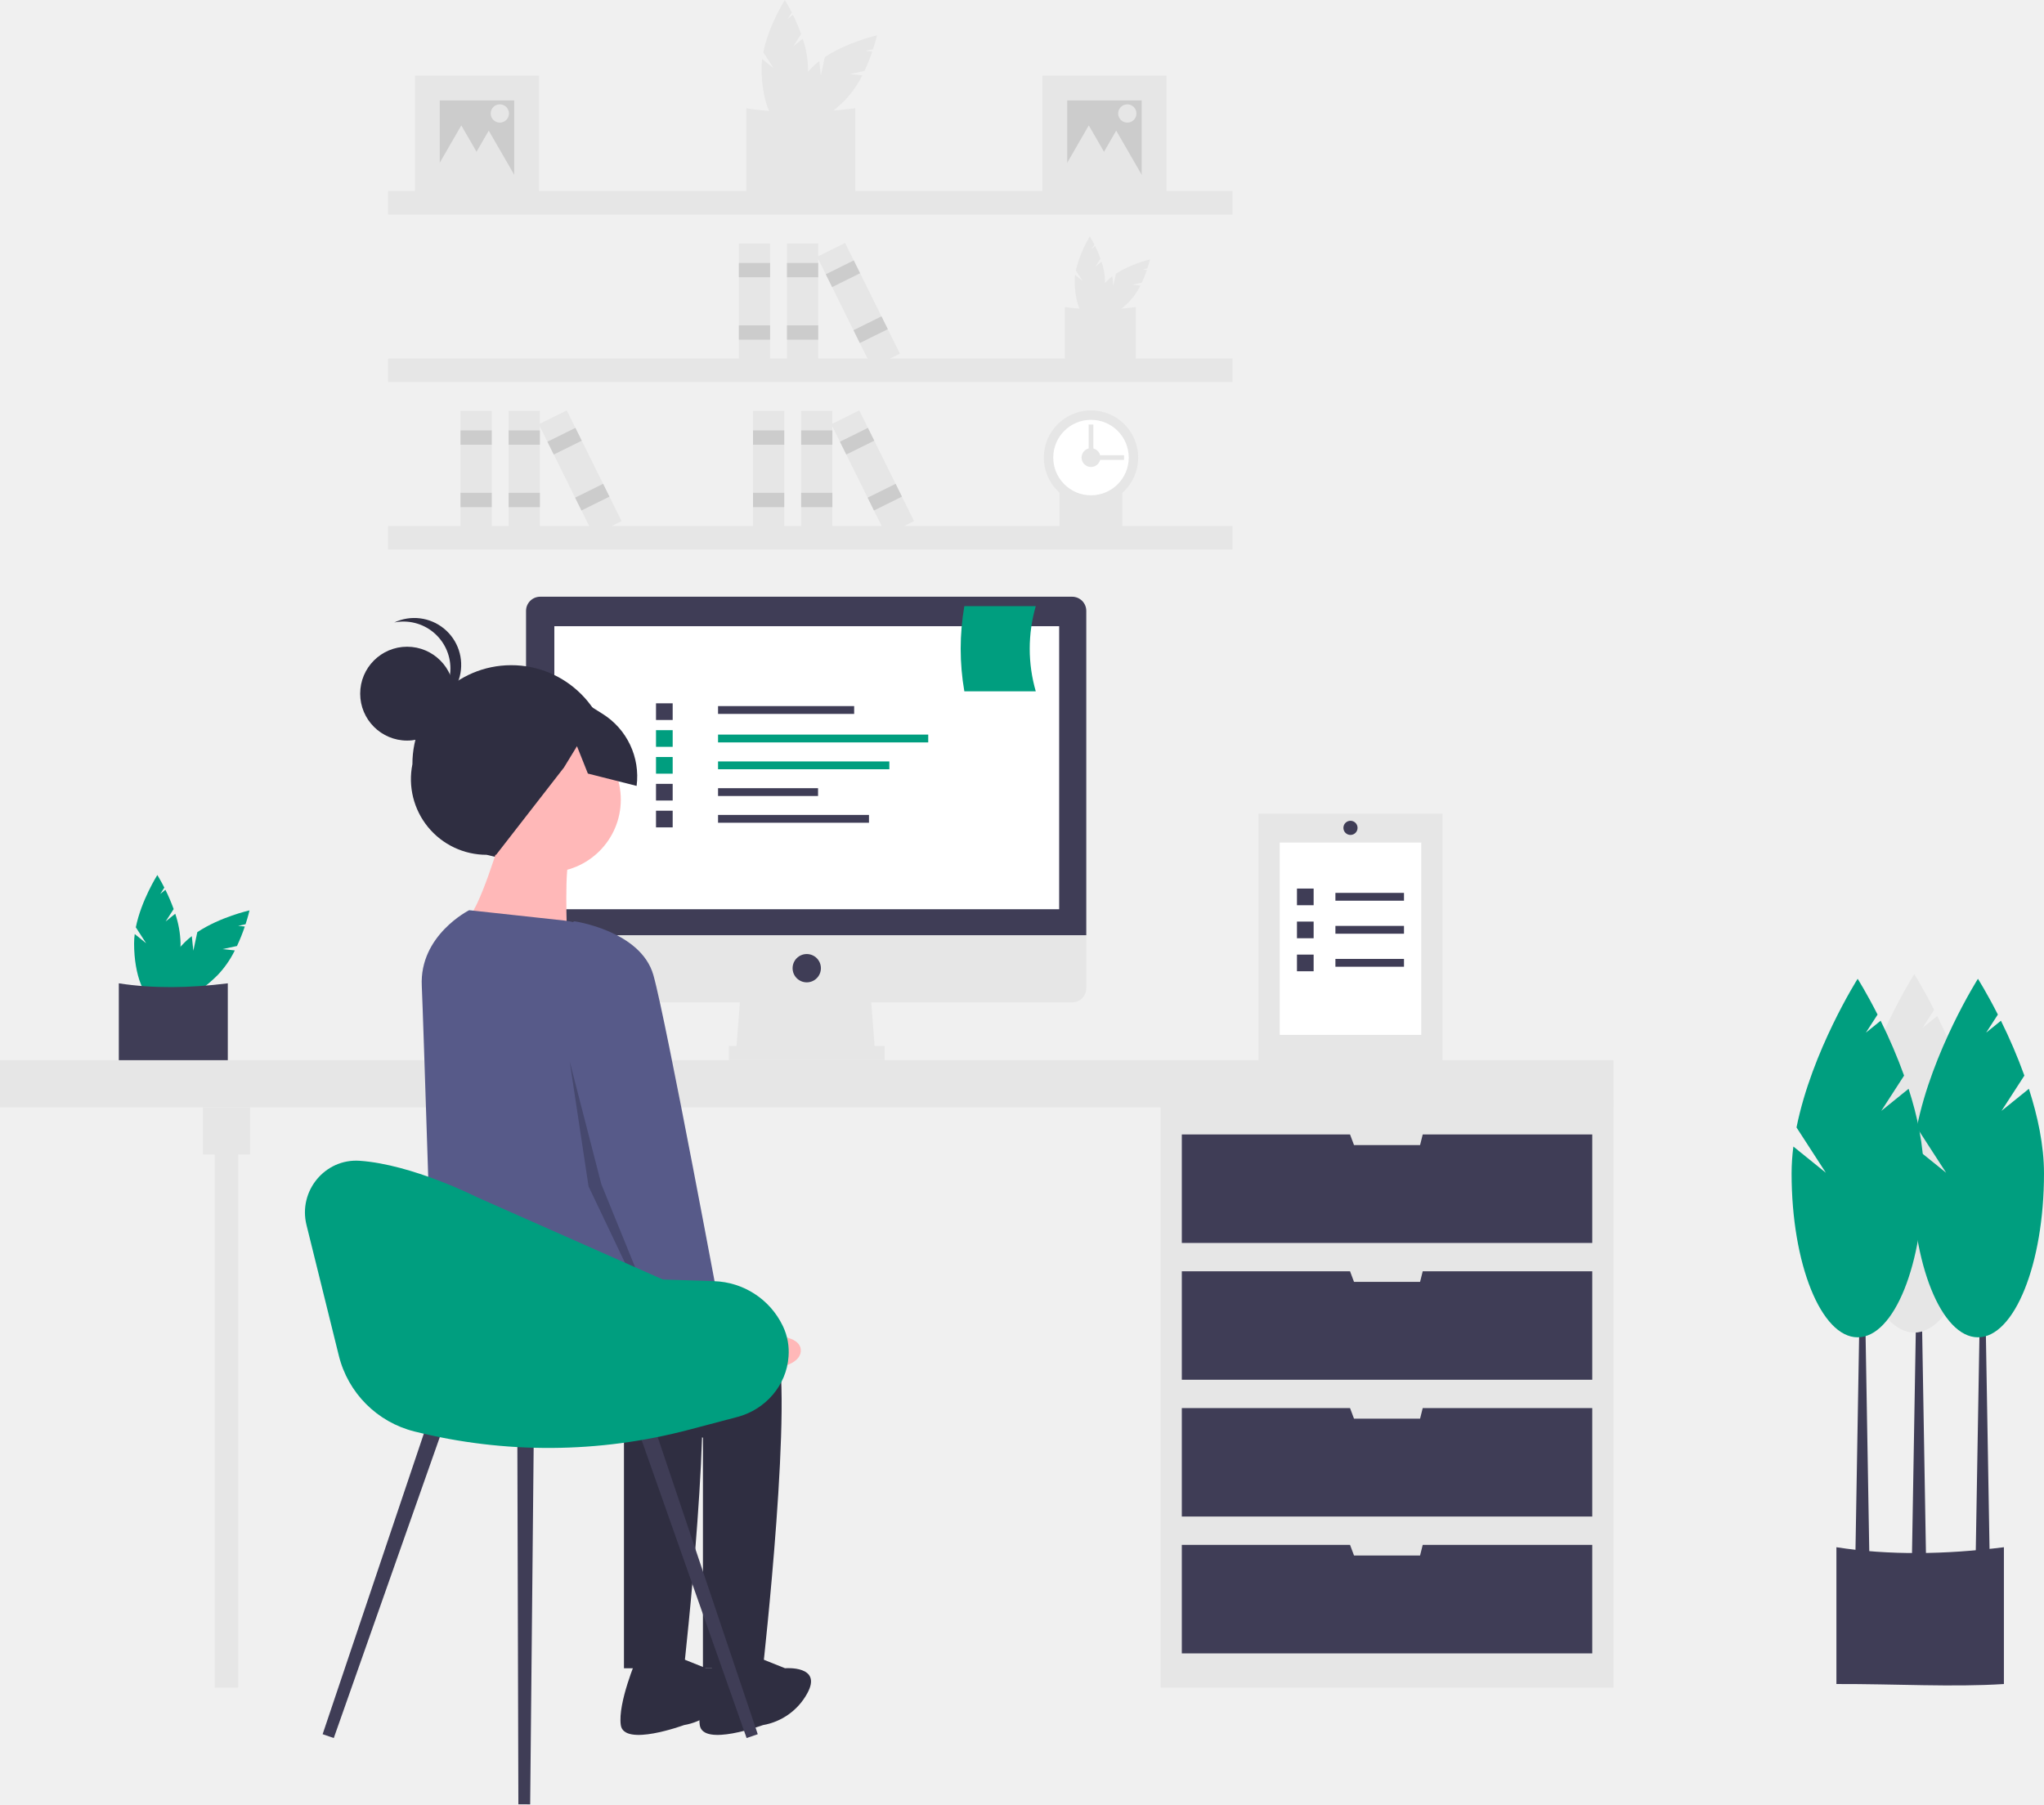
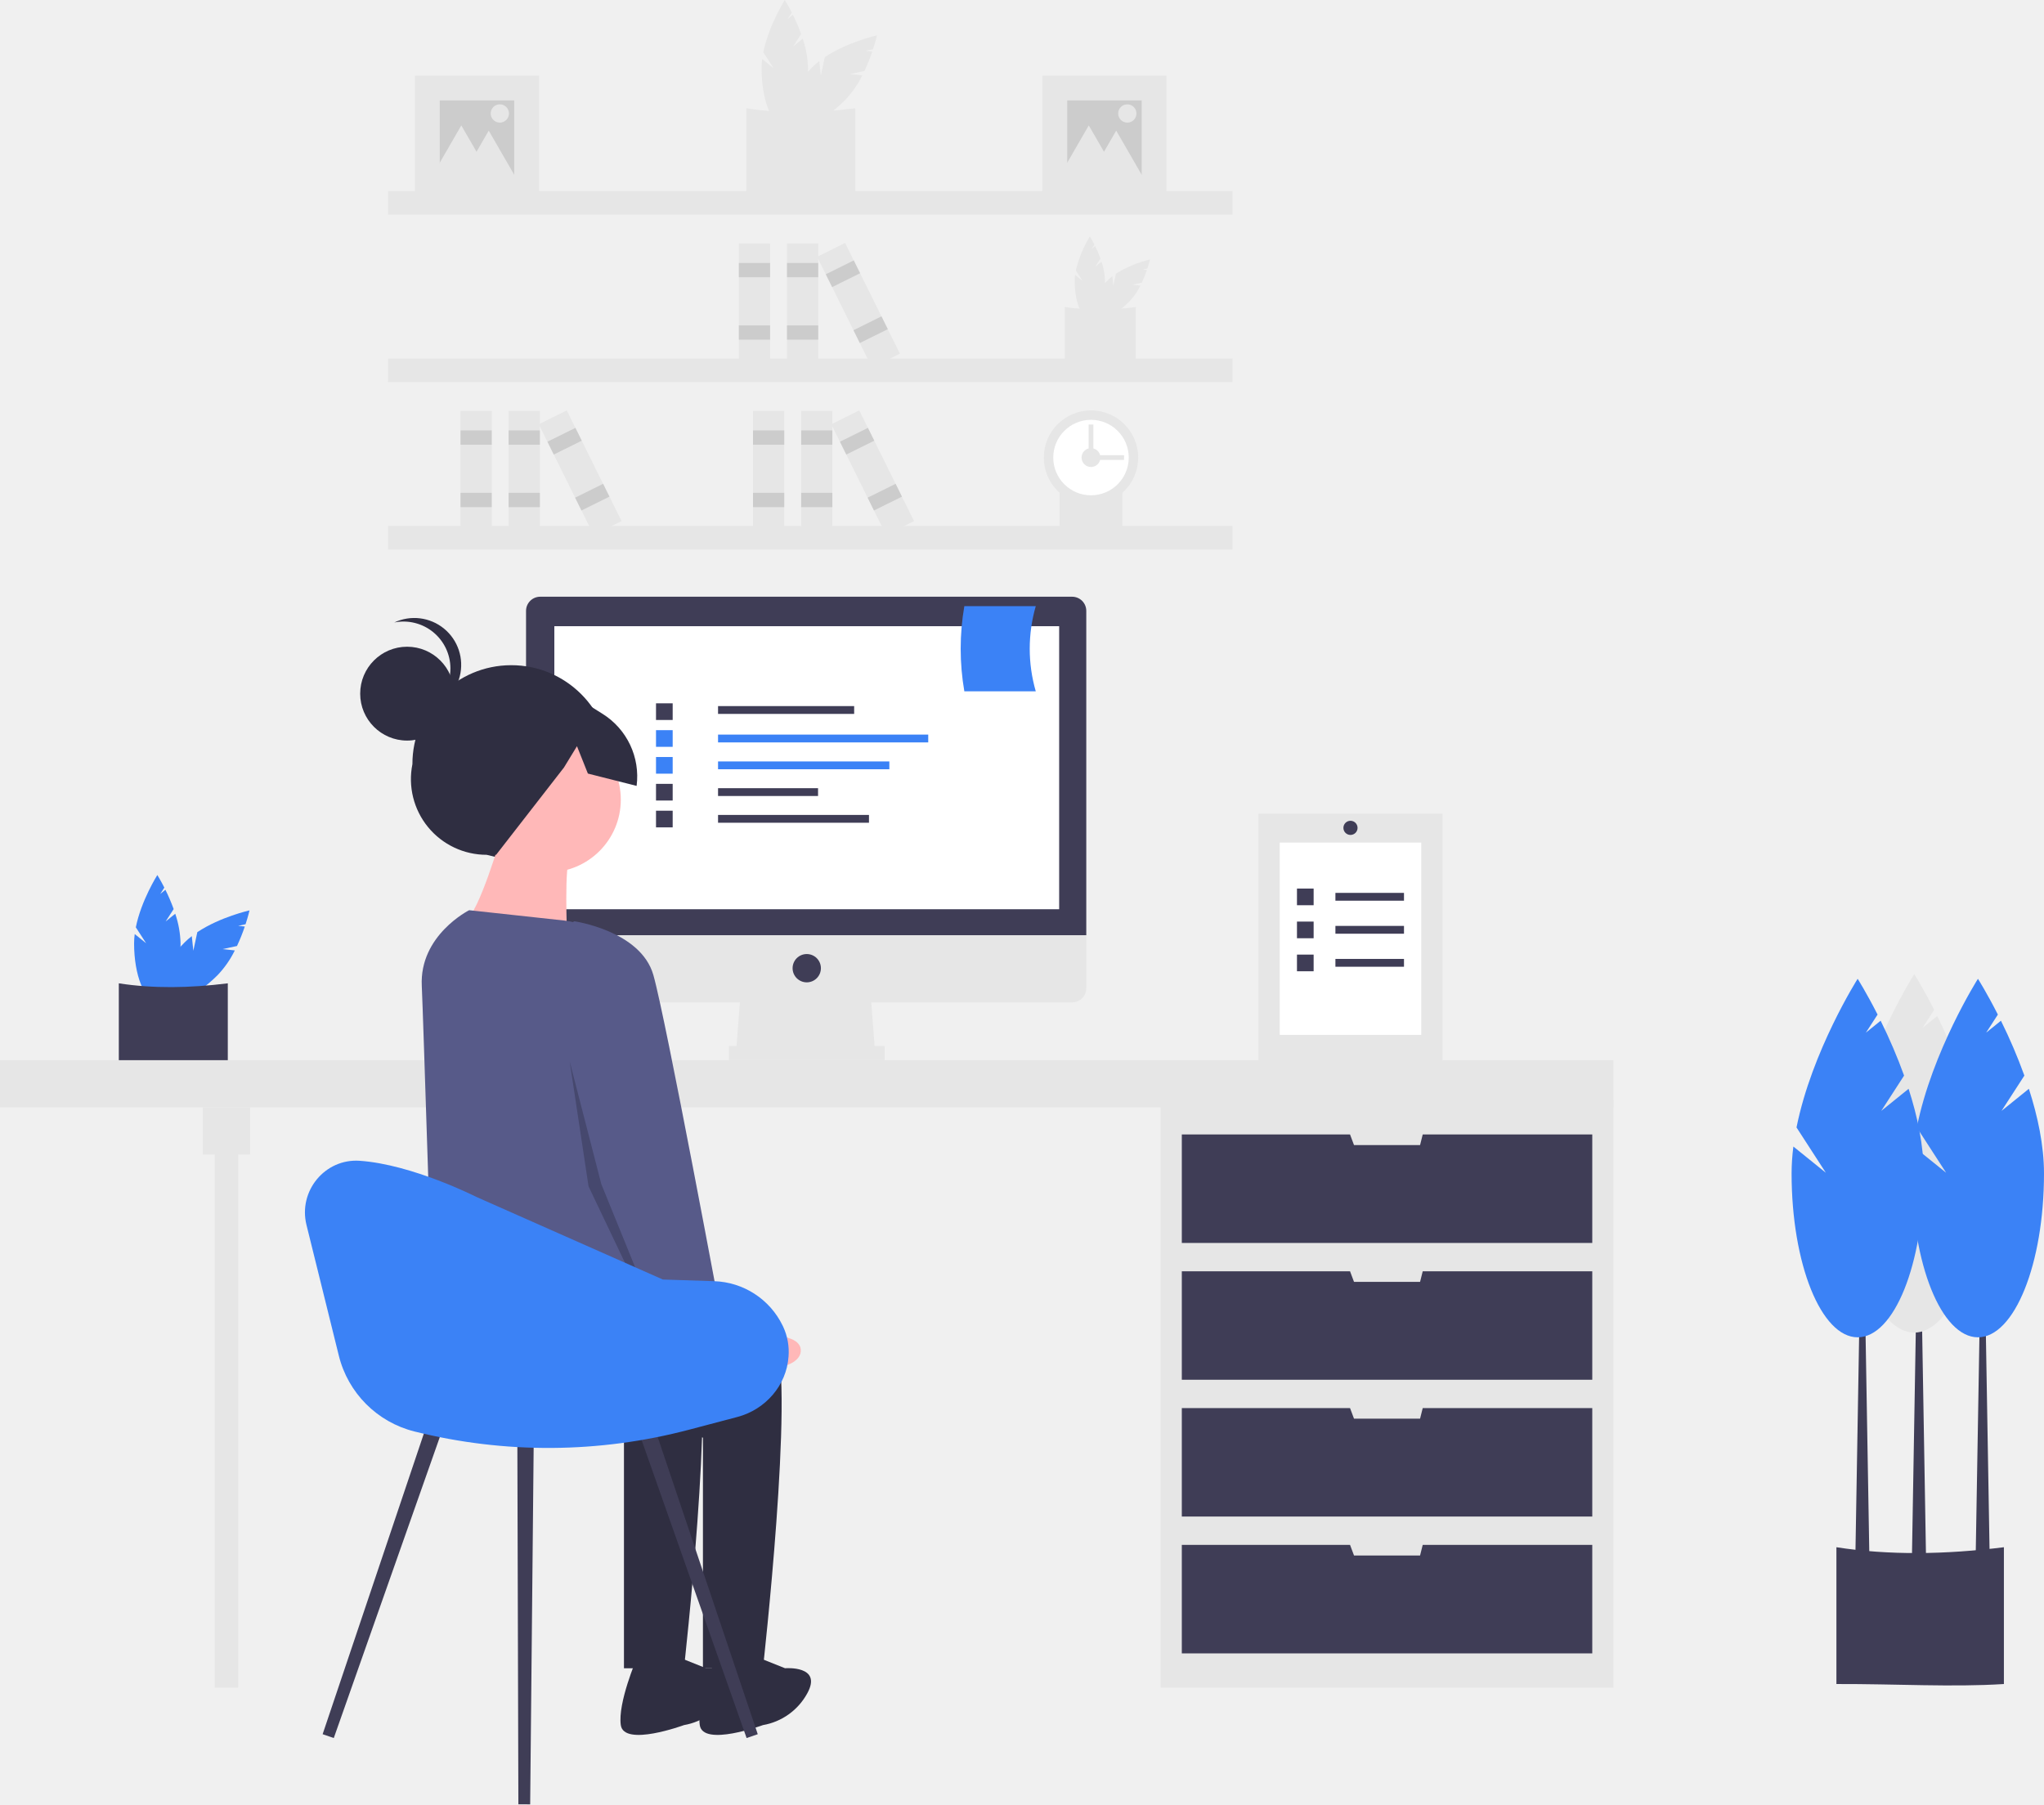
<svg xmlns="http://www.w3.org/2000/svg" id="ea61258a-e793-48f7-8624-3c5ca462ffd9" data-name="Layer 1" width="882.346" height="778.999" viewBox="0 0 882.346 778.999">
  <path d="M501.189,80.561l3.47-5.362a80.387,80.387,0,0,0-3.56-8.333l-2.244,1.812,1.776-2.745c-1.693-3.333-3.025-5.432-3.025-5.432s-6.958,10.965-9.283,22.575l4.452,6.881-4.929-3.981a32.522,32.522,0,0,0-.27,4.078c0,13.75,4.491,24.896,10.03,24.896s10.03-11.146,10.03-24.896a42.818,42.818,0,0,0-2.295-12.847Z" transform="translate(-158.8268 -60.50072)" fill="#e6e6e6" />
  <path d="M525.747,92.481l6.245-1.338a80.386,80.386,0,0,0,3.375-8.409l-2.868-.305,3.197-.685c1.159-3.554,1.702-5.98,1.702-5.98s-12.674,2.833-22.527,9.399l-1.717,8.014-.67-6.3a32.524,32.524,0,0,0-3.075,2.693c-9.722,9.722-14.429,20.779-10.512,24.696s14.974-.789,24.696-10.512a42.818,42.818,0,0,0,7.462-10.707Z" transform="translate(-158.8268 -60.50072)" fill="#e6e6e6" />
  <path d="M528.028,145.685c-14.481.926-30.26-.054-47.046,0V107.253c14.791,2.303,30.565,2.066,47.046,0Z" transform="translate(-158.8268 -60.50072)" fill="#e6e6e6" />
  <path d="M631.628,175.652l2.263-3.497a52.424,52.424,0,0,0-2.321-5.434l-1.463,1.182,1.158-1.79c-1.104-2.173-1.973-3.543-1.973-3.543a50.241,50.241,0,0,0-6.054,14.722l2.903,4.487-3.214-2.596a21.21,21.21,0,0,0-.176,2.66c0,8.967,2.928,16.236,6.541,16.236s6.541-7.269,6.541-16.236a27.923,27.923,0,0,0-1.496-8.378Z" transform="translate(-158.8268 -60.50072)" fill="#e6e6e6" />
  <path d="M647.644,183.426l4.073-.873a52.421,52.421,0,0,0,2.201-5.484l-1.87-.199,2.085-.447c.756-2.317,1.11-3.9,1.11-3.9a50.241,50.241,0,0,0-14.691,6.129l-1.12,5.226-.437-4.109a21.208,21.208,0,0,0-2.005,1.756c-6.34,6.34-9.41,13.551-6.855,16.105s9.765-.515,16.105-6.855a27.923,27.923,0,0,0,4.866-6.982Z" transform="translate(-158.8268 -60.50072)" fill="#e6e6e6" />
  <path d="M649.131,218.122c-9.444.604-19.734-.035-30.681,0v-25.063a110.584,110.584,0,0,0,30.681,0Z" transform="translate(-158.8268 -60.50072)" fill="#e6e6e6" />
  <path d="M643.3,292.399c-8.339.533-17.425-.031-27.091,0V270.268a97.647,97.647,0,0,0,27.091,0Z" transform="translate(-158.8268 -60.50072)" fill="#e6e6e6" />
  <rect x="167.508" y="82.481" width="364.547" height="10.183" fill="#e6e6e6" />
  <rect x="167.508" y="154.78" width="364.547" height="10.183" fill="#e6e6e6" />
  <rect x="167.508" y="227.078" width="364.547" height="10.183" fill="#e6e6e6" />
  <circle cx="470.958" cy="197.548" r="20.366" fill="#e6e6e6" />
  <circle cx="470.958" cy="197.548" r="16.293" fill="#fff" />
  <circle cx="470.958" cy="197.548" r="4.073" fill="#e6e6e6" />
  <rect x="634.876" y="249.902" width="2.037" height="16.293" transform="translate(735.1164 -438.3468) rotate(90)" fill="#e6e6e6" />
  <rect x="628.767" y="243.793" width="2.037" height="16.293" transform="translate(1100.743 443.3769) rotate(180)" fill="#e6e6e6" />
  <rect x="339.725" y="105.104" width="13.475" height="53.339" fill="#e6e6e6" />
  <rect x="339.725" y="113.526" width="13.475" height="6.176" fill="#ccc" />
  <rect x="339.725" y="140.476" width="13.475" height="6.176" fill="#ccc" />
  <rect x="318.951" y="105.104" width="13.475" height="53.339" fill="#e6e6e6" />
  <rect x="318.951" y="113.526" width="13.475" height="6.176" fill="#ccc" />
  <rect x="318.951" y="140.476" width="13.475" height="6.176" fill="#ccc" />
  <rect x="522.695" y="165.605" width="13.475" height="53.339" transform="translate(-189.1714 194.3656) rotate(-26.3396)" fill="#e6e6e6" />
  <rect x="515.969" y="175.601" width="13.475" height="6.176" transform="translate(-183.8419 189.9708) rotate(-26.3396)" fill="#ccc" />
  <rect x="527.926" y="199.753" width="13.475" height="6.176" transform="translate(-193.3166 197.7837) rotate(-26.3396)" fill="#ccc" />
  <rect x="219.567" y="177.403" width="13.475" height="53.339" fill="#e6e6e6" />
  <rect x="219.567" y="185.825" width="13.475" height="6.176" fill="#ccc" />
  <rect x="219.567" y="212.775" width="13.475" height="6.176" fill="#ccc" />
  <rect x="198.793" y="177.403" width="13.475" height="53.339" fill="#e6e6e6" />
  <rect x="198.793" y="185.825" width="13.475" height="6.176" fill="#ccc" />
  <rect x="198.793" y="212.775" width="13.475" height="6.176" fill="#ccc" />
  <rect x="402.537" y="237.903" width="13.475" height="53.339" transform="translate(-233.7244 148.5586) rotate(-26.3396)" fill="#e6e6e6" />
  <rect x="395.811" y="247.899" width="13.475" height="6.176" transform="translate(-228.3949 144.1638) rotate(-26.3396)" fill="#ccc" />
  <rect x="407.769" y="272.051" width="13.475" height="6.176" transform="translate(-237.8696 151.9768) rotate(-26.3396)" fill="#ccc" />
  <rect x="345.835" y="177.403" width="13.475" height="53.339" fill="#e6e6e6" />
  <rect x="345.835" y="185.825" width="13.475" height="6.176" fill="#ccc" />
  <rect x="345.835" y="212.775" width="13.475" height="6.176" fill="#ccc" />
  <rect x="325.061" y="177.403" width="13.475" height="53.339" fill="#e6e6e6" />
  <rect x="325.061" y="185.825" width="13.475" height="6.176" fill="#ccc" />
  <rect x="325.061" y="212.775" width="13.475" height="6.176" fill="#ccc" />
  <rect x="528.805" y="237.903" width="13.475" height="53.339" transform="translate(-220.6153 204.5824) rotate(-26.3396)" fill="#e6e6e6" />
  <rect x="522.079" y="247.899" width="13.475" height="6.176" transform="translate(-215.2858 200.1876) rotate(-26.3396)" fill="#ccc" />
  <rect x="534.036" y="272.051" width="13.475" height="6.176" transform="translate(-224.7604 208.0006) rotate(-26.3396)" fill="#ccc" />
  <rect x="449.987" y="32.646" width="53.556" height="53.556" fill="#e6e6e6" />
  <rect x="460.699" y="43.357" width="32.134" height="32.134" fill="#ccc" />
  <polygon points="470 54.143 476.814 65.944 483.627 77.745 470 77.745 456.373 77.745 463.187 65.944 470 54.143" fill="#e6e6e6" />
  <polygon points="481.839 56.398 488.653 68.199 495.466 80 481.839 80 468.212 80 475.026 68.199 481.839 56.398" fill="#e6e6e6" />
  <circle cx="486.631" cy="48.994" r="3.946" fill="#e6e6e6" />
  <rect x="179.123" y="32.646" width="53.556" height="53.556" fill="#e6e6e6" />
  <rect x="189.834" y="43.357" width="32.134" height="32.134" fill="#ccc" />
  <polygon points="199.136 54.143 205.949 65.944 212.763 77.745 199.136 77.745 185.509 77.745 192.322 65.944 199.136 54.143" fill="#e6e6e6" />
  <polygon points="210.975 56.398 217.788 68.199 224.601 80 210.975 80 197.348 80 204.161 68.199 210.975 56.398" fill="#e6e6e6" />
  <circle cx="215.766" cy="48.994" r="3.946" fill="#e6e6e6" />
-   <path d="M230.324,458.345l3.47-5.362a80.387,80.387,0,0,0-3.56-8.333l-2.244,1.812,1.776-2.745c-1.693-3.333-3.025-5.432-3.025-5.432s-6.958,10.965-9.283,22.575l4.452,6.881-4.929-3.981a32.524,32.524,0,0,0-.27,4.078c0,13.75,4.491,24.896,10.03,24.896s10.03-11.146,10.03-24.896a42.818,42.818,0,0,0-2.295-12.847Z" transform="translate(-158.8268 -60.50072)" fill="#009e7f" />
-   <path d="M254.882,470.266l6.245-1.338a80.386,80.386,0,0,0,3.375-8.409l-2.868-.305,3.197-.685c1.159-3.554,1.702-5.98,1.702-5.98s-12.674,2.833-22.527,9.399l-1.717,8.014-.67-6.3a32.524,32.524,0,0,0-3.075,2.693c-9.722,9.722-14.429,20.779-10.512,24.696s14.974-.789,24.696-10.512a42.818,42.818,0,0,0,7.462-10.707Z" transform="translate(-158.8268 -60.50072)" fill="#009e7f" />
+   <path d="M230.324,458.345l3.47-5.362a80.387,80.387,0,0,0-3.56-8.333l-2.244,1.812,1.776-2.745c-1.693-3.333-3.025-5.432-3.025-5.432s-6.958,10.965-9.283,22.575l4.452,6.881-4.929-3.981a32.524,32.524,0,0,0-.27,4.078c0,13.75,4.491,24.896,10.03,24.896s10.03-11.146,10.03-24.896a42.818,42.818,0,0,0-2.295-12.847Z" transform="translate(-158.8268 -60.50072)" fill="#3b82f6" />
+   <path d="M254.882,470.266l6.245-1.338a80.386,80.386,0,0,0,3.375-8.409l-2.868-.305,3.197-.685c1.159-3.554,1.702-5.98,1.702-5.98s-12.674,2.833-22.527,9.399l-1.717,8.014-.67-6.3a32.524,32.524,0,0,0-3.075,2.693c-9.722,9.722-14.429,20.779-10.512,24.696s14.974-.789,24.696-10.512a42.818,42.818,0,0,0,7.462-10.707Z" transform="translate(-158.8268 -60.50072)" fill="#3b82f6" />
  <path d="M257.163,523.469c-14.481.926-30.26-.054-47.046,0V485.038c14.791,2.303,30.565,2.066,47.046,0Z" transform="translate(-158.8268 -60.50072)" fill="#3f3d56" />
  <rect x="500.998" y="475.031" width="195.511" height="253.554" fill="#e6e6e6" />
  <rect x="92.664" y="488.269" width="10.183" height="240.316" fill="#e6e6e6" />
  <rect y="457.72" width="696.509" height="20.366" fill="#e6e6e6" />
  <rect x="87.573" y="478.086" width="20.366" height="20.366" fill="#e6e6e6" />
  <polygon points="614.155 489.796 613.009 494.379 584.497 494.379 582.779 489.796 510.162 489.796 510.162 536.638 687.344 536.638 687.344 489.796 614.155 489.796" fill="#3f3d56" />
  <polygon points="614.155 548.857 613.009 553.439 584.497 553.439 582.779 548.857 510.162 548.857 510.162 595.698 687.344 595.698 687.344 548.857 614.155 548.857" fill="#3f3d56" />
  <polygon points="614.155 607.918 613.009 612.5 584.497 612.5 582.779 607.918 510.162 607.918 510.162 654.759 687.344 654.759 687.344 607.918 614.155 607.918" fill="#3f3d56" />
  <polygon points="614.155 666.979 613.009 671.561 584.497 671.561 582.779 666.979 510.162 666.979 510.162 713.82 687.344 713.82 687.344 666.979 614.155 666.979" fill="#3f3d56" />
  <polygon points="377.785 454.665 317.706 454.665 319.742 428.19 375.748 428.19 377.785 454.665" fill="#e6e6e6" />
  <rect x="314.651" y="451.611" width="67.207" height="6.11" fill="#e6e6e6" />
  <path d="M621.639,318.128H392.015a6.11,6.11,0,0,0-6.11,6.11V464.252H627.748V324.237A6.11,6.11,0,0,0,621.639,318.128Z" transform="translate(-158.8268 -60.50072)" fill="#3f3d56" />
  <path d="M385.905,464.252V487.163a6.11,6.11,0,0,0,6.11,6.11h229.624a6.11,6.11,0,0,0,6.11-6.11V464.252Z" transform="translate(-158.8268 -60.50072)" fill="#e6e6e6" />
  <rect x="239.298" y="270.355" width="217.914" height="122.195" fill="#fff" />
  <circle cx="348.254" cy="418.007" r="6.11" fill="#3f3d56" />
  <path d="M1023.862,787.558c-22.254,1.424-46.502-.083-72.298,0V728.498c22.731,3.539,46.971,3.175,72.298,0Z" transform="translate(-158.8268 -60.50072)" fill="#3f3d56" />
  <polygon points="831.432 673.3 825.322 673.3 827.359 553.949 829.395 553.949 831.432 673.3" fill="#3f3d56" />
  <polygon points="858.926 674.107 852.816 674.107 854.853 554.755 856.889 554.755 858.926 674.107" fill="#3f3d56" />
  <polygon points="806.993 674.107 800.883 674.107 802.92 554.755 804.956 554.755 806.993 674.107" fill="#3f3d56" />
  <path d="M995.35,538.078l9.863-15.242a228.514,228.514,0,0,0-10.119-23.687l-6.378,5.151,5.05-7.804c-4.813-9.473-8.599-15.442-8.599-15.442s-19.78,31.17-26.389,64.173L971.435,564.786l-14.011-11.317a92.452,92.452,0,0,0-.769,11.593c0,39.086,12.765,70.771,28.512,70.771s28.512-31.685,28.512-70.771c0-12.117-2.741-24.794-6.523-36.521Z" transform="translate(-158.8268 -60.50072)" fill="#e6e6e6" />
-   <path d="M1022.844,540.114l9.863-15.242a228.515,228.515,0,0,0-10.119-23.687l-6.378,5.151,5.05-7.804c-4.813-9.473-8.599-15.442-8.599-15.442s-19.78,31.17-26.389,64.173l12.656,19.56-14.011-11.317a92.452,92.452,0,0,0-.769,11.593c0,39.086,12.765,70.771,28.512,70.771s28.512-31.685,28.512-70.771c0-12.117-2.741-24.794-6.523-36.521Z" transform="translate(-158.8268 -60.50072)" fill="#009e7f" />
-   <path d="M970.911,540.114l9.863-15.242a228.517,228.517,0,0,0-10.119-23.687l-6.378,5.151,5.05-7.804c-4.812-9.473-8.599-15.442-8.599-15.442s-19.78,31.17-26.389,64.173l12.656,19.56-14.011-11.317a92.452,92.452,0,0,0-.769,11.593c0,39.086,12.765,70.771,28.512,70.771s28.512-31.685,28.512-70.771c0-12.117-2.741-24.794-6.523-36.521Z" transform="translate(-158.8268 -60.50072)" fill="#009e7f" />
+   <path d="M1022.844,540.114l9.863-15.242a228.515,228.515,0,0,0-10.119-23.687l-6.378,5.151,5.05-7.804c-4.813-9.473-8.599-15.442-8.599-15.442s-19.78,31.17-26.389,64.173l12.656,19.56-14.011-11.317a92.452,92.452,0,0,0-.769,11.593c0,39.086,12.765,70.771,28.512,70.771s28.512-31.685,28.512-70.771c0-12.117-2.741-24.794-6.523-36.521Z" transform="translate(-158.8268 -60.50072)" fill="#3b82f6" />
+   <path d="M970.911,540.114l9.863-15.242a228.517,228.517,0,0,0-10.119-23.687l-6.378,5.151,5.05-7.804c-4.812-9.473-8.599-15.442-8.599-15.442s-19.78,31.17-26.389,64.173l12.656,19.56-14.011-11.317a92.452,92.452,0,0,0-.769,11.593c0,39.086,12.765,70.771,28.512,70.771s28.512-31.685,28.512-70.771c0-12.117-2.741-24.794-6.523-36.521Z" transform="translate(-158.8268 -60.50072)" fill="#3b82f6" />
  <rect x="309.964" y="304.848" width="58.756" height="3.373" fill="#3f3d56" />
-   <rect x="309.964" y="317.151" width="90.732" height="3.373" fill="#009e7f" />
-   <rect x="309.964" y="328.742" width="73.945" height="3.373" fill="#009e7f" />
+   <rect x="309.964" y="317.151" width="90.732" height="3.373" fill="#3b82f6" />
+   <rect x="309.964" y="328.742" width="73.945" height="3.373" fill="#3b82f6" />
  <rect x="309.964" y="340.29" width="43.168" height="3.373" fill="#3f3d56" />
  <rect x="309.964" y="351.837" width="65.151" height="3.373" fill="#3f3d56" />
  <rect x="283.184" y="303.649" width="7.195" height="7.195" fill="#3f3d56" />
-   <rect x="283.184" y="315.24" width="7.195" height="7.195" fill="#009e7f" />
-   <rect x="283.184" y="326.831" width="7.195" height="7.195" fill="#009e7f" />
+   <rect x="283.184" y="315.24" width="7.195" height="7.195" fill="#3b82f6" />
+   <rect x="283.184" y="326.831" width="7.195" height="7.195" fill="#3b82f6" />
  <rect x="283.184" y="338.423" width="7.195" height="7.195" fill="#3f3d56" />
  <rect x="283.184" y="350.014" width="7.195" height="7.195" fill="#3f3d56" />
-   <path d="M605.942,358.963H575.109a107.84,107.84,0,0,1,0-36.763h30.833A66.148,66.148,0,0,0,605.942,358.963Z" transform="translate(-158.8268 -60.50072)" fill="#009e7f" />
+   <path d="M605.942,358.963H575.109a107.84,107.84,0,0,1,0-36.763h30.833A66.148,66.148,0,0,0,605.942,358.963Z" transform="translate(-158.8268 -60.50072)" fill="#3b82f6" />
  <path d="M381.591,432.645l-12.685-3.092a32.657,32.657,0,0,1-32.051-39.124v0a42.685,42.685,0,0,1,42.631-42.738h0a42.685,42.685,0,0,1,42.738,42.631v0C429.417,415.35,406.891,438.812,381.591,432.645Z" transform="translate(-158.8268 -60.50072)" fill="#2f2e41" />
  <circle cx="236.62" cy="345.243" r="31.364" fill="#ffb8b8" />
  <path d="M374.992,422.108s-9.545,32.727-15,35.455,43.636,6.818,43.636,6.818-1.364-31.364,1.364-34.091S374.992,422.108,374.992,422.108Z" transform="translate(-158.8268 -60.50072)" fill="#ffb8b8" />
  <path d="M424.083,623.926s61.364-5.455,69.546,15S488.174,780.745,488.174,780.745H462.265V681.199s-110.472-31.402-110.472-42.311S424.083,623.926,424.083,623.926Z" transform="translate(-158.8268 -60.50072)" fill="#2f2e41" />
  <path d="M484.083,775.29l13.636,5.455s16.364-1.364,9.545,10.909A27.004,27.004,0,0,1,488.174,805.29s-25.909,9.545-27.273,0,6.818-28.636,6.818-28.636Z" transform="translate(-158.8268 -60.50072)" fill="#2f2e41" />
  <path d="M389.992,623.926s61.364-5.455,69.546,15S454.083,780.745,454.083,780.745H428.174V681.199s-78.418-18.164-78.418-29.073c0-5.125-5.343-31.171,4.073-36.658C364.457,609.274,389.992,623.926,389.992,623.926Z" transform="translate(-158.8268 -60.50072)" fill="#2f2e41" />
  <path d="M449.992,775.29l13.636,5.455s16.364-1.364,9.545,10.909A27.004,27.004,0,0,1,454.083,805.29s-25.909,9.545-27.273,0,6.818-28.636,6.818-28.636Z" transform="translate(-158.8268 -60.50072)" fill="#2f2e41" />
  <path d="M361.356,453.471l40.98,4.454a30.182,30.182,0,0,1,26.269,23.767L444.538,557.108s5.455,75-5.455,79.091-25.909-16.364-46.364-13.636-47.046,8.864-47.046,8.864S341.451,497.179,340.901,486.199C339.801,464.248,361.356,453.471,361.356,453.471Z" transform="translate(-158.8268 -60.50072)" fill="#575a89" />
  <path d="M458.427,627.823l16.824,9.908s30.183-4.331,29.241,6.278-33.889,8.559-33.889,8.559l-20.275-12.493Z" transform="translate(-158.8268 -60.50072)" fill="#ffb8b8" />
  <circle cx="175.743" cy="299.475" r="20.26" fill="#2f2e41" />
  <path d="M353.263,349.085a20.25,20.25,0,0,0-24.247-19.836,20.25,20.25,0,1,1,12.63,38.165A20.243,20.243,0,0,0,353.263,349.085Z" transform="translate(-158.8268 -60.50072)" fill="#2f2e41" />
  <path d="M370.643,360.575l27.313-5.029,21.005,13.165a31.863,31.863,0,0,1,14.678,31.095l-21.037-5.332-4.711-11.812-5.61,9.196-29.334,37.75-16.47-10.488-14.683-23.009Z" transform="translate(-158.8268 -60.50072)" fill="#2f2e41" />
  <path d="M393.136,465.071l13.636-6.818s28.636,4.091,34.091,23.182,30,151.364,30,151.364L447.681,643.708l-32.727-80.455Z" transform="translate(-158.8268 -60.50072)" fill="#575a89" />
  <polygon points="245.917 458.23 259.565 511.205 283.767 570.701 282.928 572.761 254.063 512.199 245.917 458.23" opacity="0.2" />
  <polygon points="144.084 750.379 139.271 748.721 185.896 610.231 192.636 612.553 144.084 750.379" fill="#3f3d56" />
  <polygon points="322.291 750.379 327.105 748.721 280.479 610.231 273.74 612.553 322.291 750.379" fill="#3f3d56" />
  <polygon points="223.77 778.981 228.861 778.999 230.443 617.107 223.315 617.082 223.77 778.981" fill="#3f3d56" />
-   <path d="M291.127,589.357l13.966,56.445a44.826,44.826,0,0,0,32.642,32.721l0,0a238.26,238.26,0,0,0,118.547-.764l20.851-5.499c12.116-3.195,21.227-13.601,22.089-26.101a25.685,25.685,0,0,0-2.323-12.872q-.122-.26-.246-.515a34.064,34.064,0,0,0-29.598-19.138l-22.089-.713L364.521,577.282s-27.667-14.053-50.412-15.626C299.089,560.617,287.51,574.741,291.127,589.357Z" transform="translate(-158.8268 -60.50072)" fill="#009e7f" />
+   <path d="M291.127,589.357l13.966,56.445a44.826,44.826,0,0,0,32.642,32.721l0,0a238.26,238.26,0,0,0,118.547-.764l20.851-5.499c12.116-3.195,21.227-13.601,22.089-26.101a25.685,25.685,0,0,0-2.323-12.872q-.122-.26-.246-.515a34.064,34.064,0,0,0-29.598-19.138l-22.089-.713L364.521,577.282s-27.667-14.053-50.412-15.626C299.089,560.617,287.51,574.741,291.127,589.357Z" transform="translate(-158.8268 -60.50072)" fill="#3b82f6" />
  <rect x="543.257" y="351.309" width="79.426" height="107.939" fill="#e6e6e6" />
  <rect x="552.421" y="363.764" width="61.097" height="83.03" fill="#fff" />
  <rect x="576.467" y="385.492" width="29.602" height="3.373" fill="#3f3d56" />
  <rect x="559.87" y="383.625" width="7.195" height="7.195" fill="#3f3d56" />
  <rect x="576.467" y="399.748" width="29.602" height="3.373" fill="#3f3d56" />
  <rect x="559.87" y="397.881" width="7.195" height="7.195" fill="#3f3d56" />
  <rect x="576.467" y="414.004" width="29.602" height="3.373" fill="#3f3d56" />
  <rect x="559.87" y="412.137" width="7.195" height="7.195" fill="#3f3d56" />
  <rect x="579.915" y="354.364" width="6.11" height="6.11" rx="3.055" fill="#3f3d56" />
</svg>
